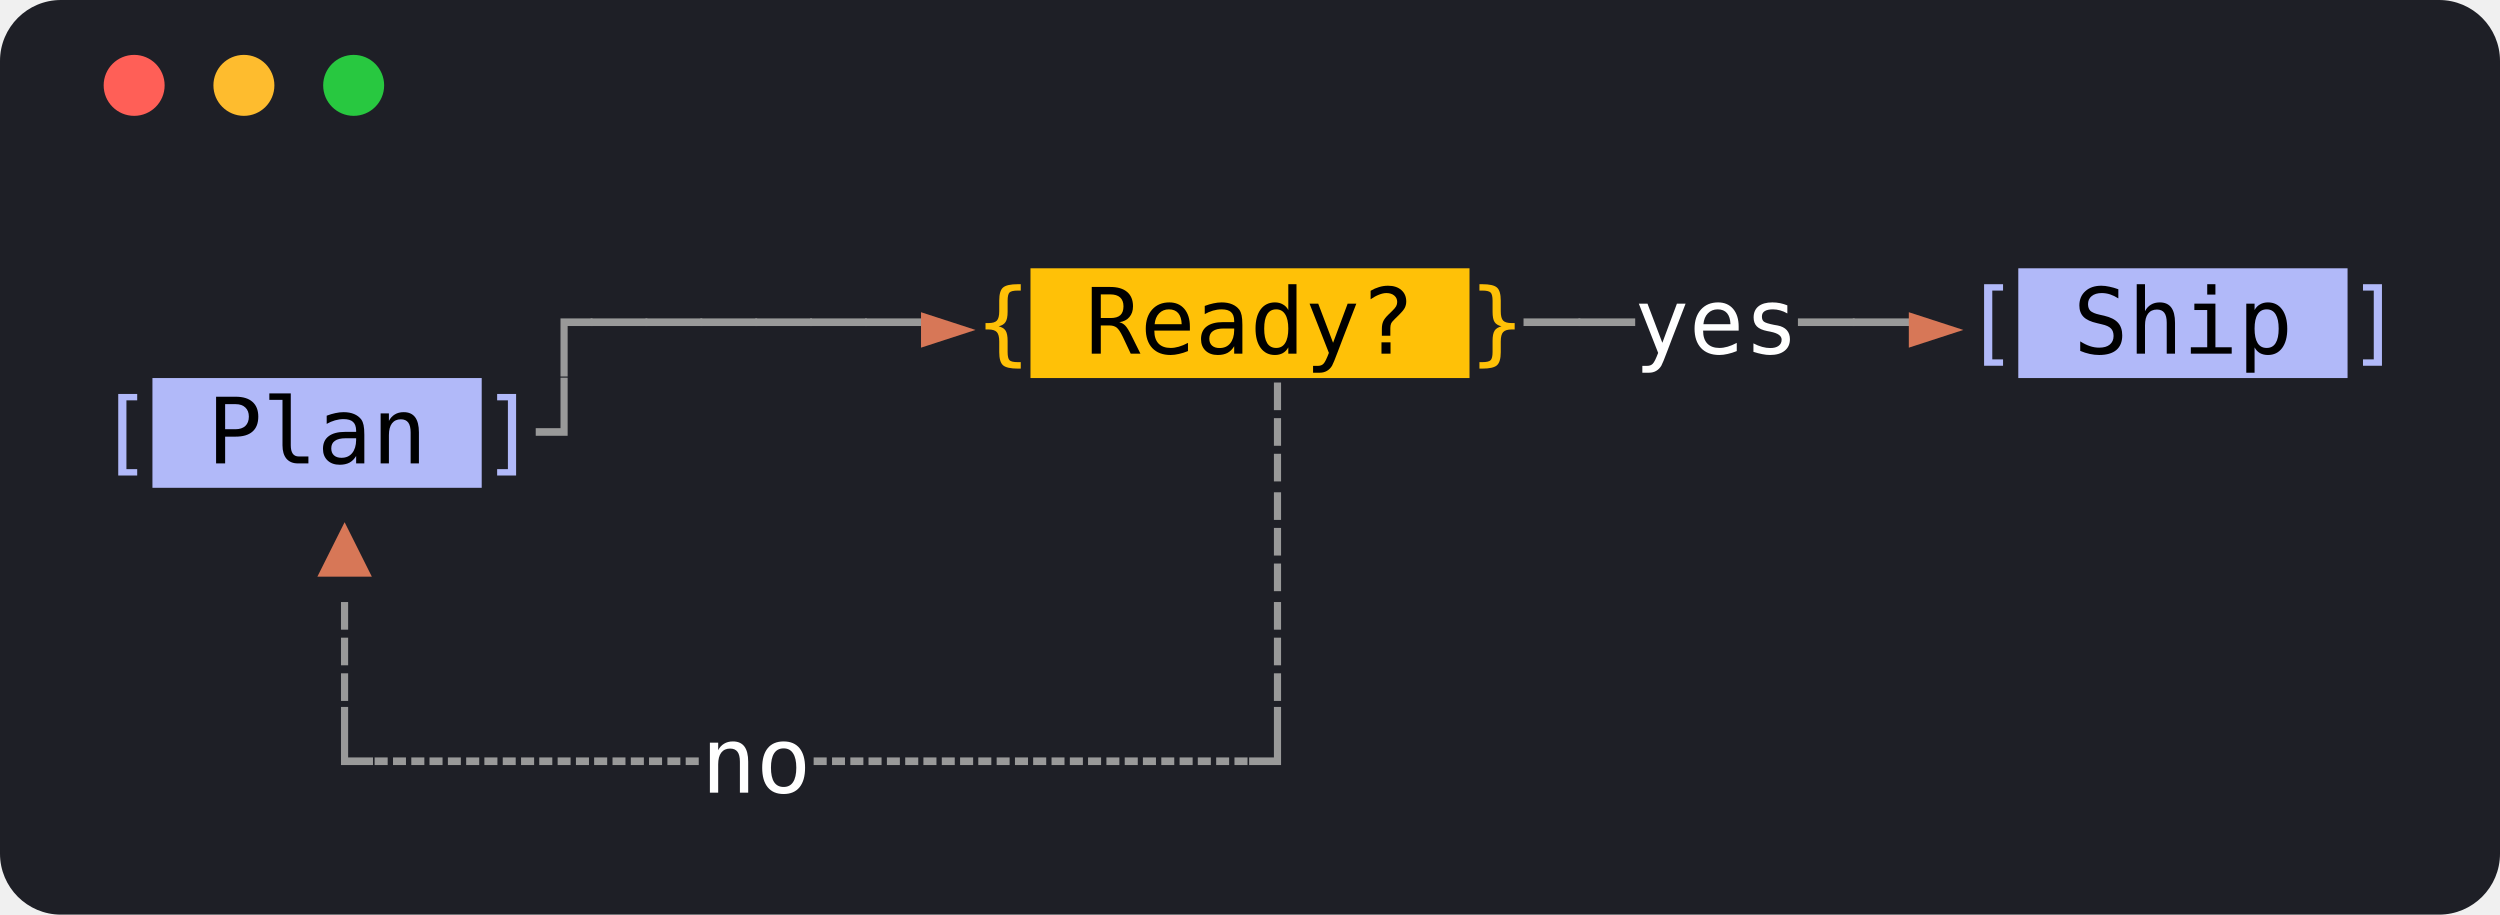
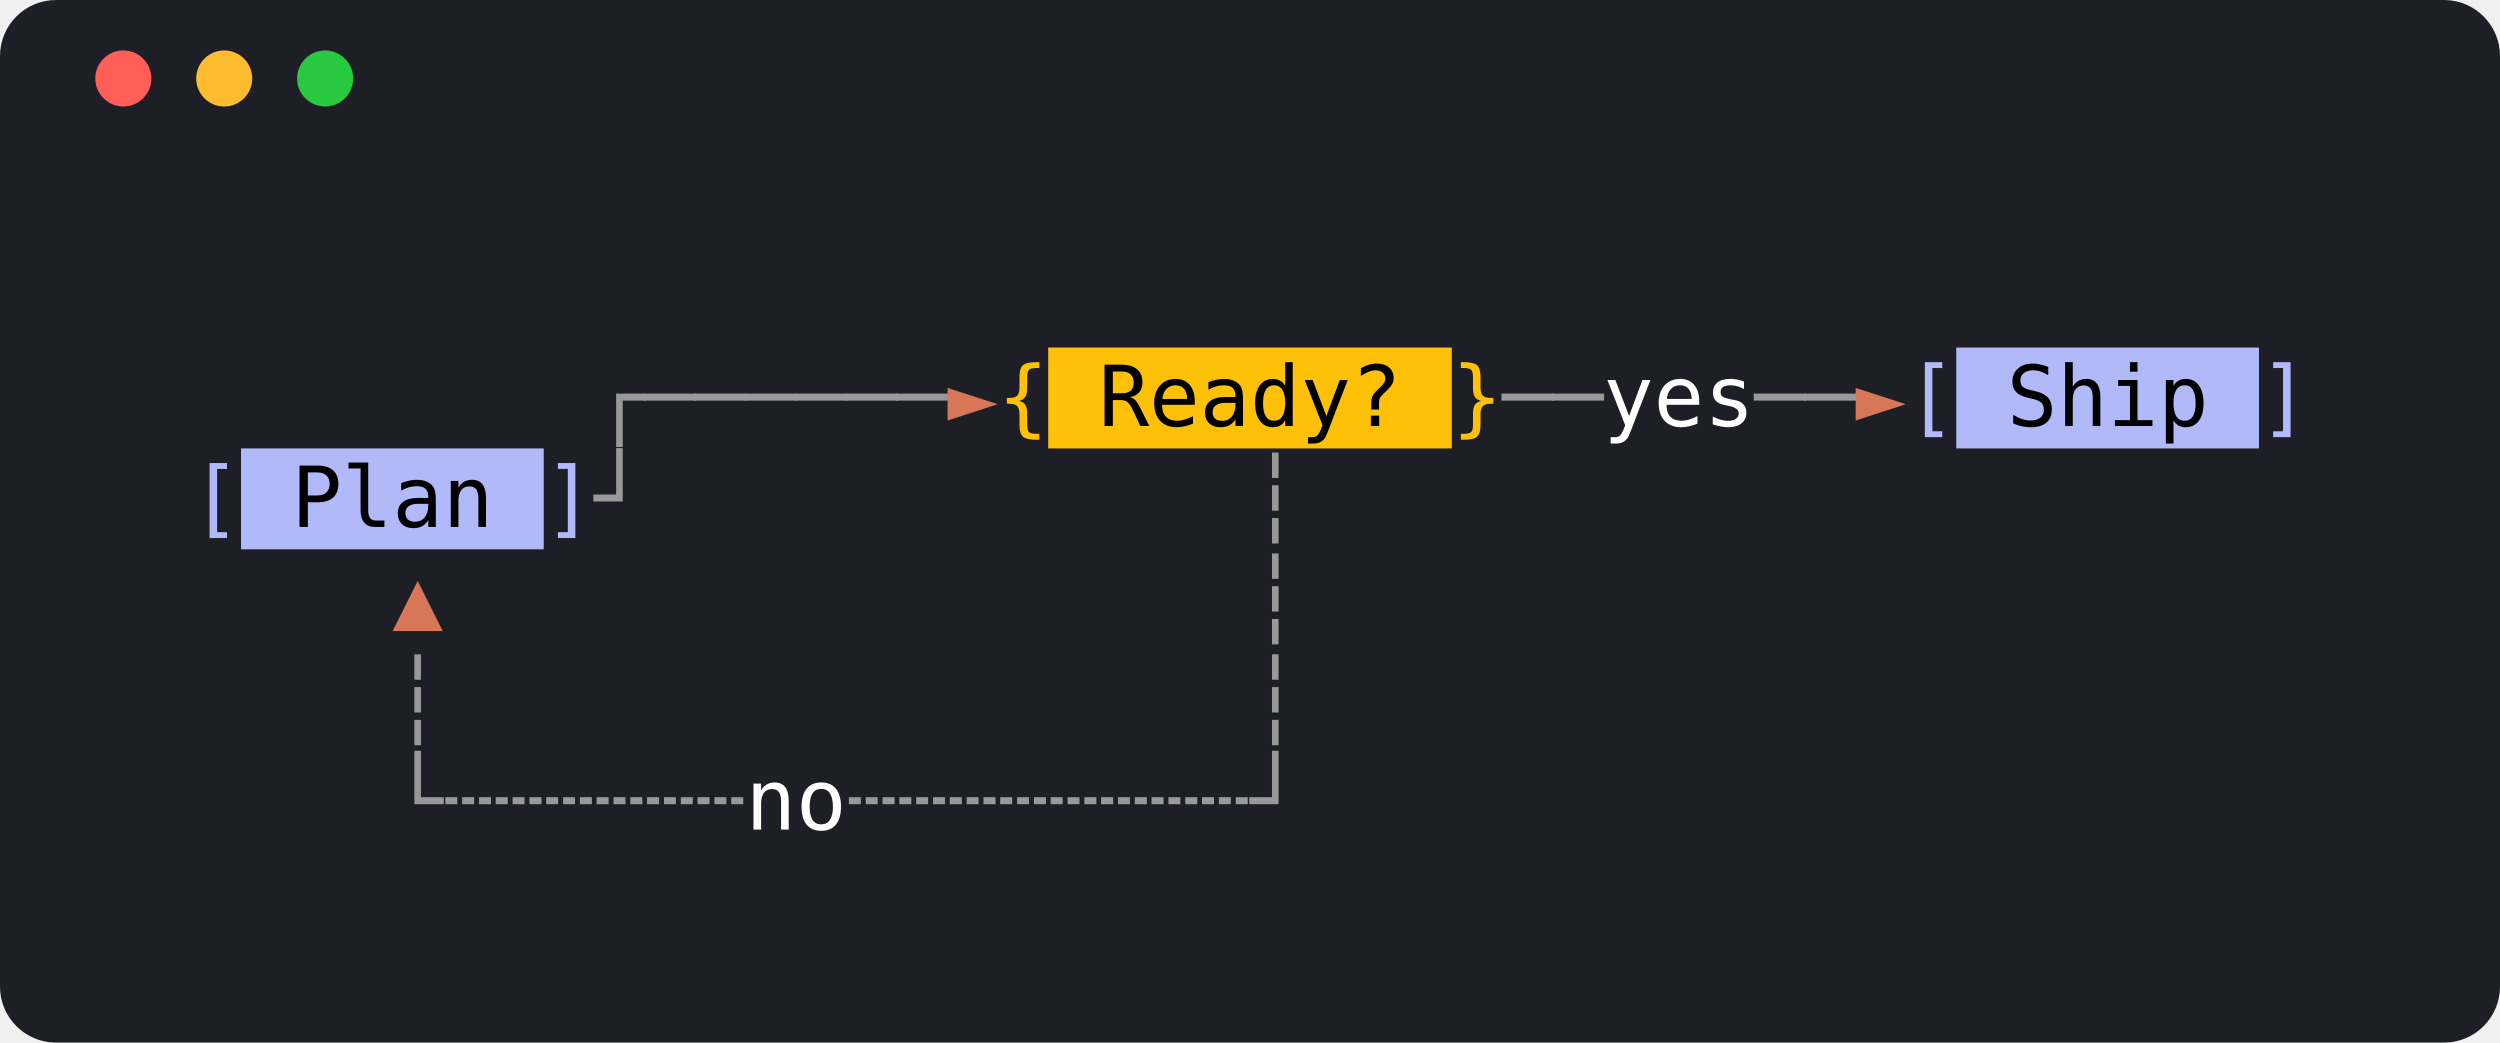
- <svg xmlns="http://www.w3.org/2000/svg" width="410" height="150" viewBox="0 0 410 150" role="img" aria-label="theme-default">
-   <rect width="410" height="150" rx="10" fill="#1e1f26" />
+ <svg xmlns="http://www.w3.org/2000/svg" width="446" height="186" viewBox="0 0 446 186" role="img" aria-label="theme-default">
+   <rect width="446" height="186" rx="10" fill="#1e1f26" />
  <circle cx="22" cy="14" r="5" fill="#ff5f57" />
  <circle cx="40" cy="14" r="5" fill="#febc2e" />
  <circle cx="58" cy="14" r="5" fill="#28c840" />
-   <g transform="translate(16 44)" font-family="Menlo, Consolas, 'DejaVu Sans Mono', 'PingFang SC', 'Noto Sans Mono CJK SC', monospace" font-size="15">
+   <g transform="translate(34 62)" font-family="Menlo, Consolas, 'DejaVu Sans Mono', 'PingFang SC', 'Noto Sans Mono CJK SC', monospace" font-size="15">
    <rect x="153" y="0" width="72" height="18" fill="#ffc107" />
    <rect x="315" y="0" width="54" height="18" fill="#b1b9f9" />
    <rect x="9" y="18" width="54" height="18" fill="#b1b9f9" />
    <text x="72" y="14" fill="#999999">┌</text>
    <text x="81" y="14" fill="#999999">─</text>
    <text x="90" y="14" fill="#999999">─</text>
    <text x="99" y="14" fill="#999999">─</text>
    <text x="108" y="14" fill="#999999">─</text>
    <text x="117" y="14" fill="#999999">─</text>
    <text x="126" y="14" fill="#999999">─</text>
    <text x="135" y="14" fill="#d77757">►</text>
    <text x="144" y="14" fill="#ffc107">{</text>
    <text x="162" y="14" fill="#000000">R</text>
    <text x="171" y="14" fill="#000000">e</text>
    <text x="180" y="14" fill="#000000">a</text>
    <text x="189" y="14" fill="#000000">d</text>
    <text x="198" y="14" fill="#000000">y</text>
    <text x="207" y="14" fill="#000000">?</text>
    <text x="225" y="14" fill="#ffc107">}</text>
    <text x="234" y="14" fill="#999999">─</text>
    <text x="243" y="14" fill="#999999">─</text>
    <text x="252" y="14" fill="#ffffff">y</text>
    <text x="261" y="14" fill="#ffffff">e</text>
    <text x="270" y="14" fill="#ffffff">s</text>
    <text x="279" y="14" fill="#999999">─</text>
    <text x="288" y="14" fill="#999999">─</text>
    <text x="297" y="14" fill="#d77757">►</text>
    <text x="306" y="14" fill="#b1b9f9">[</text>
    <text x="324" y="14" fill="#000000">S</text>
    <text x="333" y="14" fill="#000000">h</text>
    <text x="342" y="14" fill="#000000">i</text>
    <text x="351" y="14" fill="#000000">p</text>
    <text x="369" y="14" fill="#b1b9f9">]</text>
    <text x="0" y="32" fill="#b1b9f9">[</text>
    <text x="18" y="32" fill="#000000">P</text>
    <text x="27" y="32" fill="#000000">l</text>
    <text x="36" y="32" fill="#000000">a</text>
    <text x="45" y="32" fill="#000000">n</text>
    <text x="63" y="32" fill="#b1b9f9">]</text>
    <text x="72" y="32" fill="#999999">┘</text>
    <text x="189" y="32" fill="#999999">┆</text>
    <text x="36" y="50" fill="#d77757">▲</text>
    <text x="189" y="50" fill="#999999">┆</text>
    <text x="36" y="68" fill="#999999">┆</text>
    <text x="189" y="68" fill="#999999">┆</text>
    <text x="36" y="86" fill="#999999">└</text>
    <text x="45" y="86" fill="#999999">┄</text>
    <text x="54" y="86" fill="#999999">┄</text>
    <text x="63" y="86" fill="#999999">┄</text>
    <text x="72" y="86" fill="#999999">┄</text>
    <text x="81" y="86" fill="#999999">┄</text>
    <text x="90" y="86" fill="#999999">┄</text>
    <text x="99" y="86" fill="#ffffff">n</text>
    <text x="108" y="86" fill="#ffffff">o</text>
    <text x="117" y="86" fill="#999999">┄</text>
    <text x="126" y="86" fill="#999999">┄</text>
    <text x="135" y="86" fill="#999999">┄</text>
    <text x="144" y="86" fill="#999999">┄</text>
    <text x="153" y="86" fill="#999999">┄</text>
    <text x="162" y="86" fill="#999999">┄</text>
    <text x="171" y="86" fill="#999999">┄</text>
    <text x="180" y="86" fill="#999999">┄</text>
    <text x="189" y="86" fill="#999999">┘</text>
  </g>
</svg>
